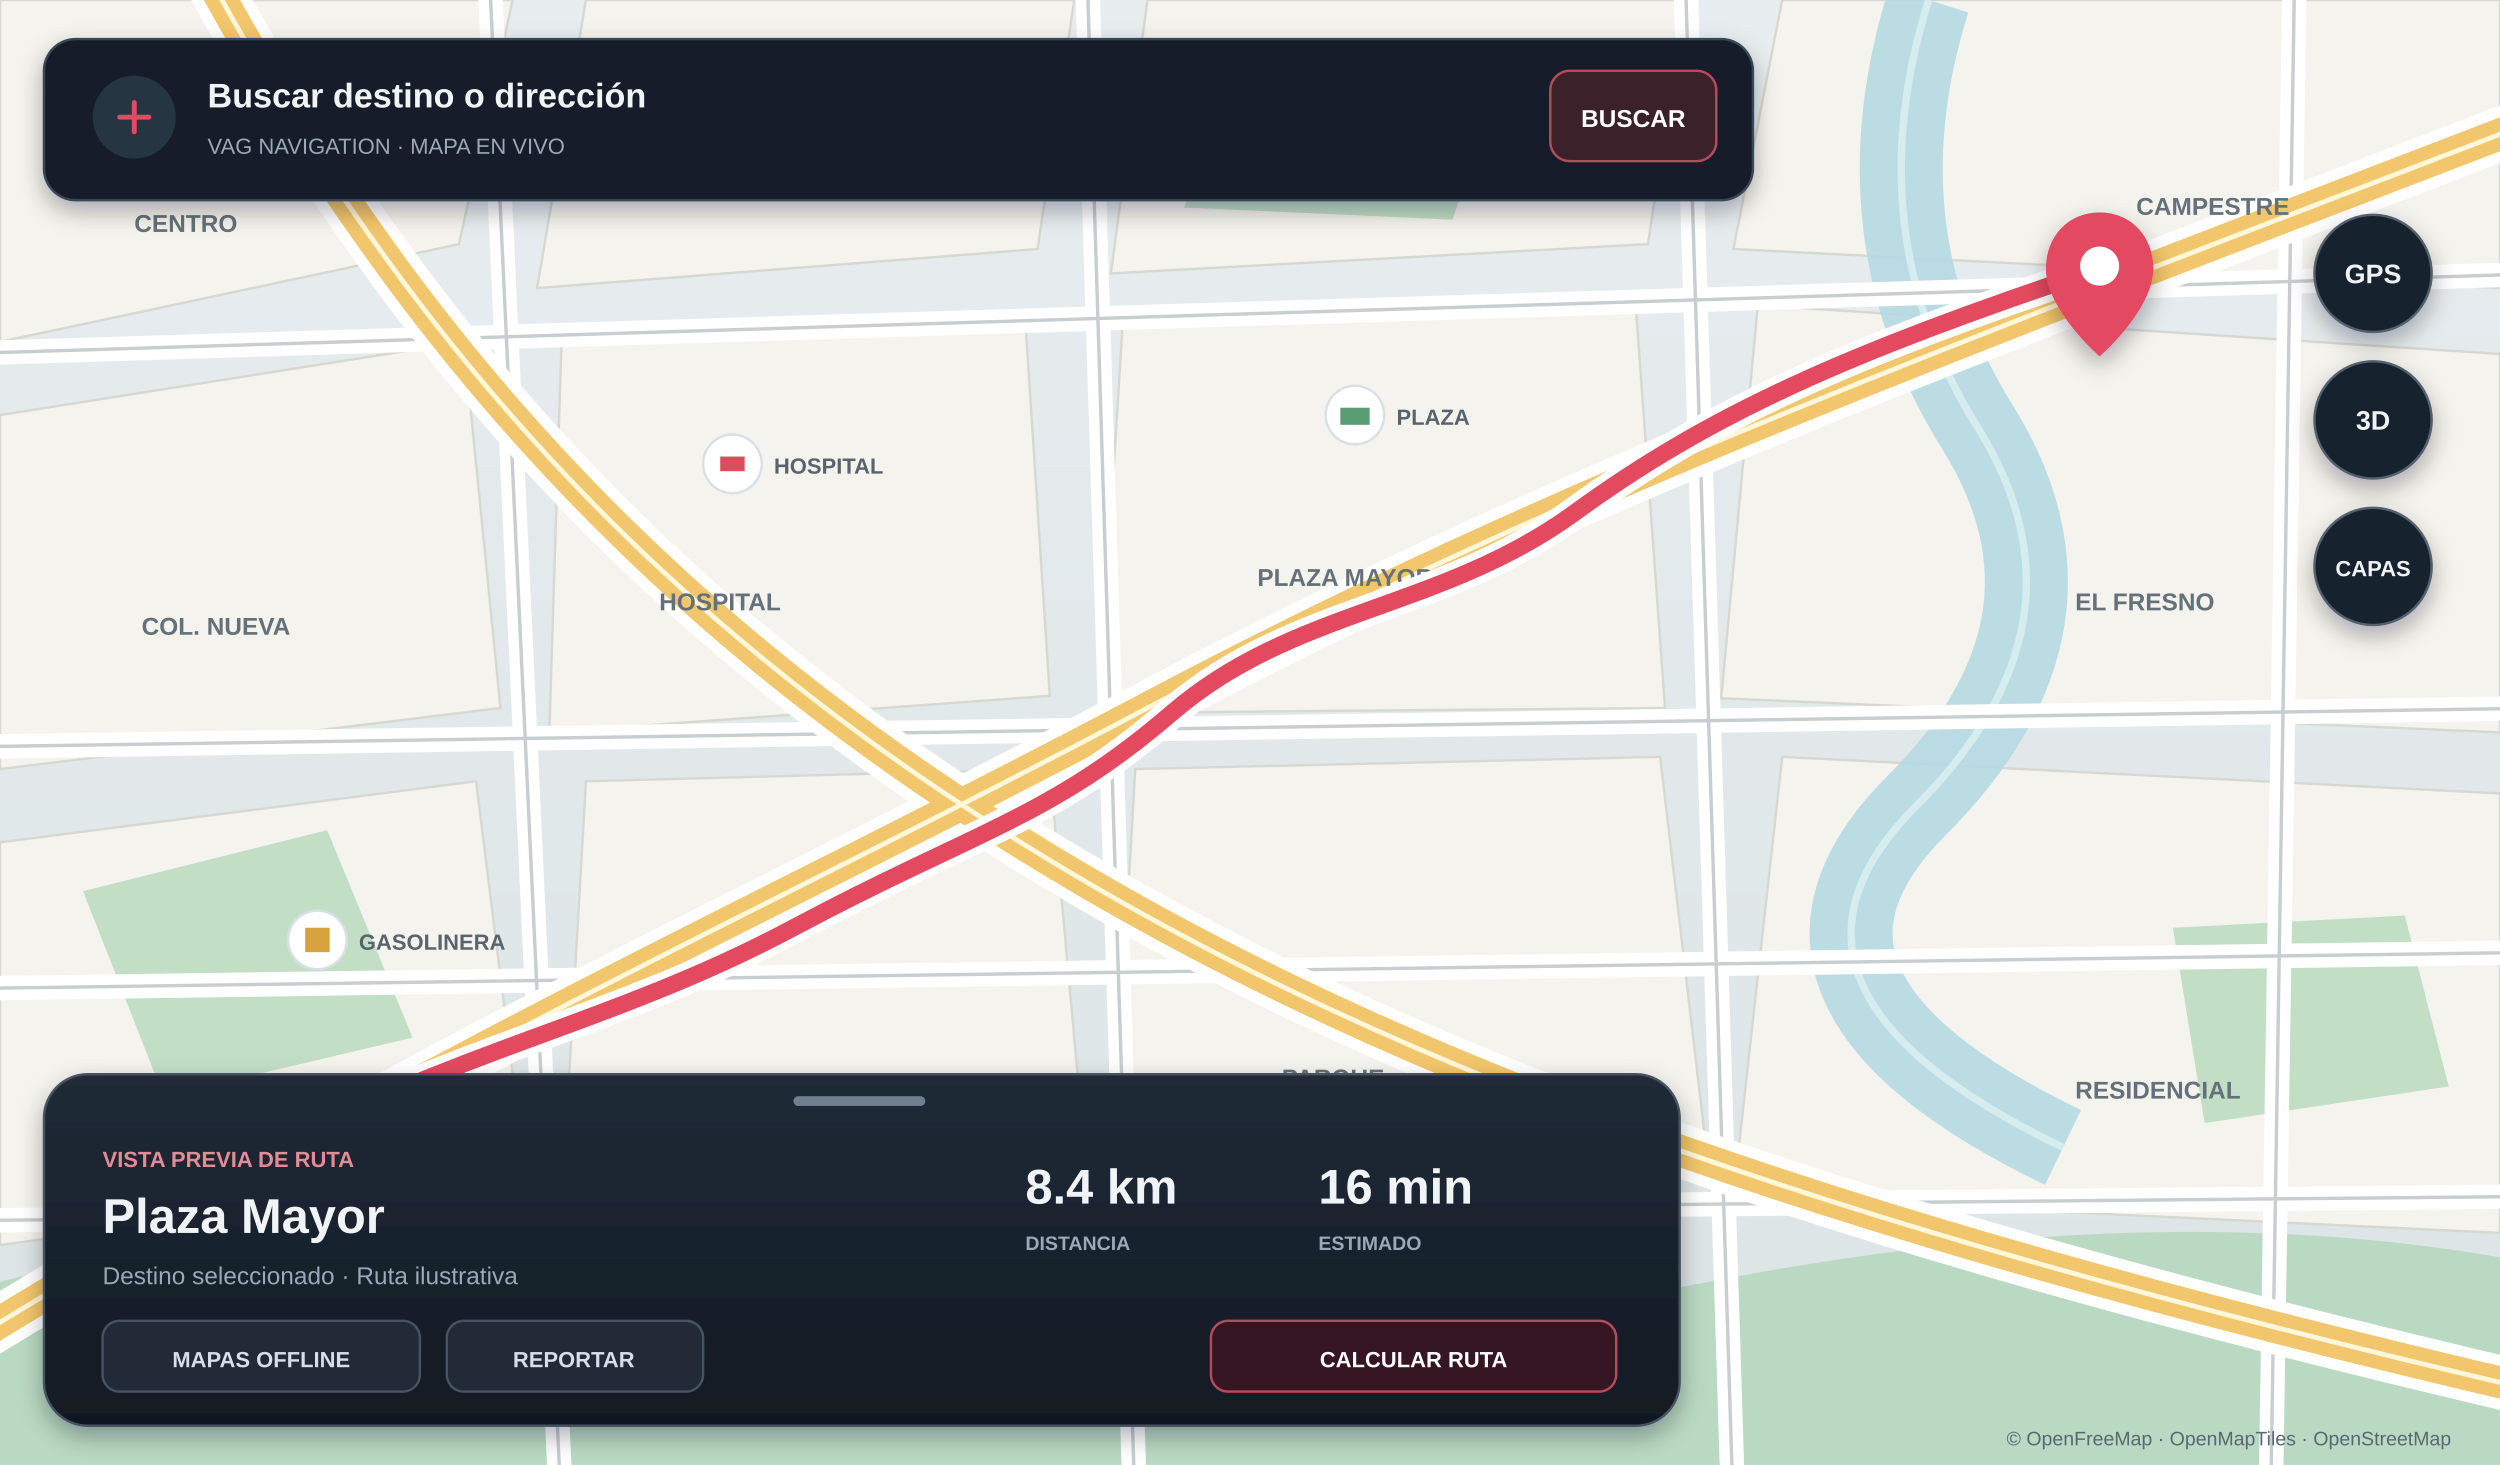
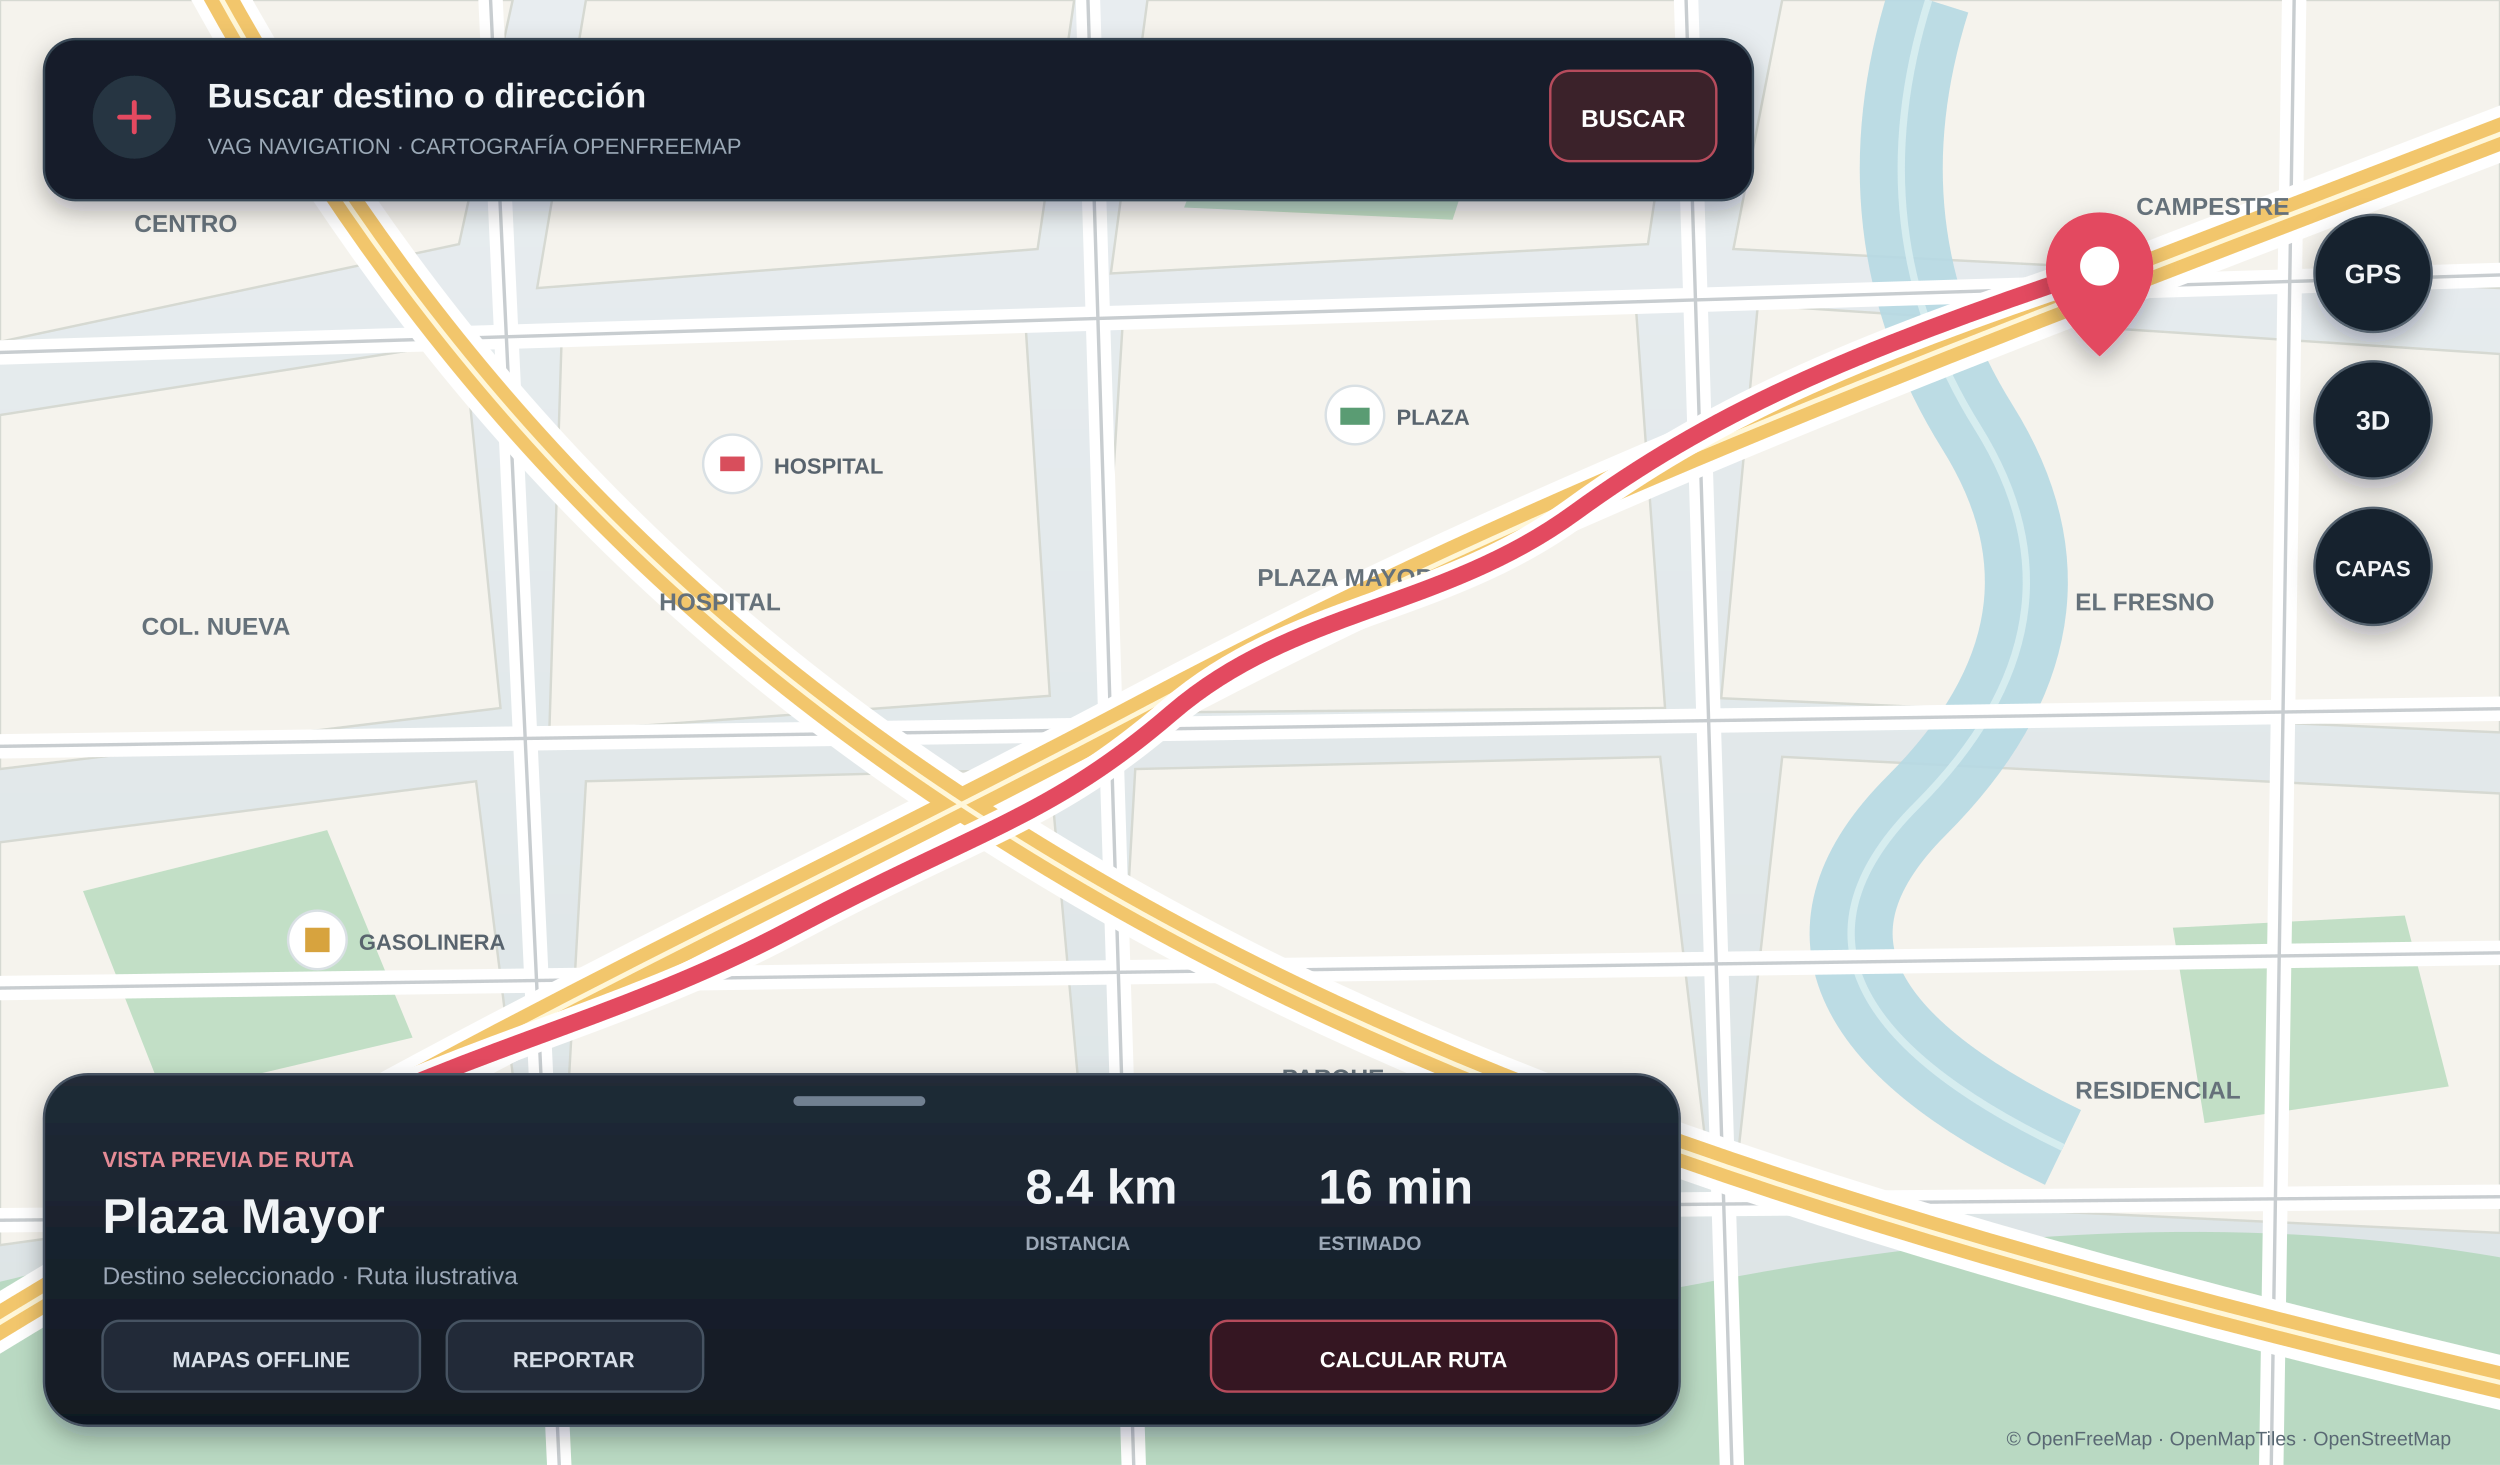
<svg xmlns="http://www.w3.org/2000/svg" width="1024" height="600" viewBox="0 0 1024 600">
  <defs>
    <linearGradient id="map" x2="0" y2="1">
      <stop stop-color="#e8edf0" />
      <stop offset="1" stop-color="#dce4e5" />
    </linearGradient>
    <linearGradient id="sheet" x2="0" y2="1">
      <stop stop-color="#202b37" />
      <stop offset="1" stop-color="#111923" />
    </linearGradient>
    <filter id="shadow" x="-30%" y="-30%" width="160%" height="160%">
      <feDropShadow dx="0" dy="4" stdDeviation="5" flood-color="#07101a" flood-opacity=".32" />
    </filter>
  </defs>
  <rect width="1024" height="600" fill="url(#map)" />
  <g fill="#f5f3ed" stroke="#d6d9d2" stroke-width="1">
    <path d="M0 0H210L188 100 0 140Z" />
    <path d="M240 0H440L425 102 220 118Z" />
    <path d="M470 0H690L675 100 455 112Z" />
    <path d="M730 0H1024V118L710 102Z" />
    <path d="M0 170L190 140 205 290 0 315Z" />
    <path d="M230 140L420 132 430 285 225 300Z" />
    <path d="M460 130L670 125 682 290 450 292Z" />
    <path d="M720 125L1024 145V300L705 286Z" />
    <path d="M0 345L195 320 215 480 0 510Z" />
    <path d="M240 320L430 315 445 480 230 495Z" />
    <path d="M465 315L680 310 700 480 455 490Z" />
    <path d="M730 310L1024 325V505L710 490Z" />
  </g>
  <path d="M0 525Q180 480 350 520T700 525T1024 515V600H0Z" fill="#b9d9c2" />
  <path d="M790 0Q760 95 810 175T785 330T845 470" fill="none" stroke="#b6d9e3" stroke-width="34" opacity=".9" />
  <path d="M790 0Q760 95 810 175T785 330T845 470" fill="none" stroke="#d9eef1" stroke-width="3" opacity=".9" />
  <path d="M34 365l100-25 35 85-102 24zM510 20l105 8-20 62-110-5zM890 380l95-5 18 70-100 15z" fill="#c2dfc6" />
  <g fill="none" stroke="#fff" stroke-width="10" stroke-linecap="round">
    <path d="M-20 145L1044 112M-20 306L1044 290M-20 500L1044 490" />
    <path d="M200 -20L230 620M445 -20L465 620M690 -20L710 620M940 -20L930 620" />
    <path d="M-20 405L1044 390" />
  </g>
  <g fill="none" stroke="#c8cdd0" stroke-width="1.4">
    <path d="M-20 145L1044 112M-20 306L1044 290M-20 500L1044 490M200 -20L230 620M445 -20L465 620M690 -20L710 620M940 -20L930 620M-20 405L1044 390" />
  </g>
  <g fill="none" stroke="#fff" stroke-width="22" stroke-linecap="round">
    <path d="M-30 560C180 430 300 380 470 290S790 145 1050 45" />
    <path d="M80 -20C160 130 260 245 410 340S740 500 1040 570" />
  </g>
  <g fill="none" stroke="#f2c66c" stroke-width="13" stroke-linecap="round">
    <path d="M-30 560C180 430 300 380 470 290S790 145 1050 45" />
    <path d="M80 -20C160 130 260 245 410 340S740 500 1040 570" />
  </g>
  <g fill="none" stroke="#fff7d9" stroke-width="2" stroke-linecap="round">
    <path d="M-30 560C180 430 300 380 470 290S790 145 1050 45" />
    <path d="M80 -20C160 130 260 245 410 340S740 500 1040 570" />
  </g>
  <g font-family="Arial,Helvetica,sans-serif" fill="#65717a" font-size="10" font-weight="600">
    <text x="55" y="95">CENTRO</text>
    <text x="280" y="78">RESIDENCIAL</text>
    <text x="520" y="70">LAS ETNIAS</text>
    <text x="875" y="88">CAMPESTRE</text>
    <text x="58" y="260">COL. NUEVA</text>
    <text x="270" y="250">HOSPITAL</text>
    <text x="515" y="240">PLAZA MAYOR</text>
    <text x="850" y="250">EL FRESNO</text>
    <text x="70" y="455">SAN ISIDRO</text>
    <text x="290" y="450">CENTRO COMERCIAL</text>
    <text x="525" y="445">PARQUE</text>
    <text x="850" y="450">RESIDENCIAL</text>
  </g>
  <g font-family="Arial,Helvetica,sans-serif" font-size="9" font-weight="700">
    <g transform="translate(300 190)">
      <circle r="12" fill="#fff" stroke="#d9e0e4" />
      <path d="M-5 3V-3h10v6z" fill="#d84e5c" />
      <text x="17" y="4" fill="#58636d">HOSPITAL</text>
    </g>
    <g transform="translate(555 170)">
      <circle r="12" fill="#fff" stroke="#d9e0e4" />
      <path d="M-6-3h12v7h-12z" fill="#5a9c73" />
      <text x="17" y="4" fill="#58636d">PLAZA</text>
    </g>
    <g transform="translate(130 385)">
      <circle r="12" fill="#fff" stroke="#d9e0e4" />
      <path d="M-5-5h10v10h-10z" fill="#d7a33e" />
      <text x="17" y="4" fill="#58636d">GASOLINERA</text>
    </g>
  </g>
  <path d="M105 475C185 430 250 420 325 380S430 335 480 292 590 250 645 210 755 145 860 110" fill="none" stroke="#fff" stroke-width="13" stroke-linecap="round" stroke-linejoin="round" />
  <path d="M105 475C185 430 250 420 325 380S430 335 480 292 590 250 645 210 755 145 860 110" fill="none" stroke="#e34a60" stroke-width="7" stroke-linecap="round" stroke-linejoin="round" />
  <circle cx="105" cy="475" r="13" fill="#fff" stroke="#2478dc" stroke-width="5" />
  <circle cx="105" cy="475" r="4" fill="#2478dc" />
  <g transform="translate(860 110)" filter="url(#shadow)">
    <path d="M0-23C-13-23-22-13-22 0c0 17 22 36 22 36S22 17 22 0C22-13 13-23 0-23z" fill="#e34a60" />
    <circle cy="-1" r="8" fill="#fff" />
  </g>
  <g filter="url(#shadow)">
    <rect x="18" y="16" width="700" height="66" rx="13" fill="#151e29" stroke="#394654" />
    <circle cx="55" cy="48" r="17" fill="#263442" />
    <path d="M49 48h12M55 42v12" stroke="#e34a60" stroke-width="2" stroke-linecap="round" />
    <text x="85" y="44" fill="#f1f4f7" font-family="Arial,Helvetica,sans-serif" font-size="14" font-weight="700">Buscar destino o dirección</text>
-     <text x="85" y="63" fill="#9ba8b7" font-family="Arial,Helvetica,sans-serif" font-size="9">VAG NAVIGATION  ·  MAPA EN VIVO</text>
+     <text x="85" y="63" fill="#9ba8b7" font-family="Arial,Helvetica,sans-serif" font-size="9">VAG NAVIGATION  ·  CARTOGRAFÍA OPENFREEMAP</text>
    <rect x="635" y="29" width="68" height="37" rx="8" fill="#3a2029" stroke="#b64b5c" />
    <text x="669" y="52" text-anchor="middle" fill="#fff" font-family="Arial" font-size="10" font-weight="700">BUSCAR</text>
  </g>
  <g filter="url(#shadow)" font-family="Arial,Helvetica,sans-serif" font-weight="700" text-anchor="middle">
    <g>
      <circle cx="972" cy="112" r="24" fill="#18232e" stroke="#53616d" />
      <text x="972" y="116" fill="#f1f4f7" font-size="11">GPS</text>
    </g>
    <g>
      <circle cx="972" cy="172" r="24" fill="#18232e" stroke="#53616d" />
      <text x="972" y="176" fill="#f1f4f7" font-size="11">3D</text>
    </g>
    <g>
      <circle cx="972" cy="232" r="24" fill="#18232e" stroke="#53616d" />
      <text x="972" y="236" fill="#f1f4f7" font-size="9">CAPAS</text>
    </g>
  </g>
  <g filter="url(#shadow)">
    <rect x="18" y="440" width="670" height="144" rx="18" fill="url(#sheet)" stroke="#465362" />
    <rect x="325" y="449" width="54" height="4" rx="2" fill="#718091" />
    <text x="42" y="478" fill="#e58b96" font-family="Arial" font-size="9" font-weight="700">VISTA PREVIA DE RUTA</text>
    <text x="42" y="505" fill="#f1f4f7" font-family="Arial" font-size="20" font-weight="700">Plaza Mayor</text>
    <text x="42" y="526" fill="#9ba8b7" font-family="Arial" font-size="10">Destino seleccionado · Ruta ilustrativa</text>
    <text x="420" y="493" fill="#f1f4f7" font-family="Arial" font-size="20" font-weight="700">8.4 km</text>
    <text x="420" y="512" fill="#9ba8b7" font-family="Arial" font-size="8" font-weight="700">DISTANCIA</text>
    <text x="540" y="493" fill="#f1f4f7" font-family="Arial" font-size="20" font-weight="700">16 min</text>
    <text x="540" y="512" fill="#9ba8b7" font-family="Arial" font-size="8" font-weight="700">ESTIMADO</text>
    <rect x="42" y="541" width="130" height="29" rx="7" fill="#202b37" stroke="#465362" />
    <text x="107" y="560" text-anchor="middle" fill="#d7dee8" font-family="Arial" font-size="9" font-weight="700">MAPAS OFFLINE</text>
    <rect x="183" y="541" width="105" height="29" rx="7" fill="#202b37" stroke="#465362" />
    <text x="235" y="560" text-anchor="middle" fill="#d7dee8" font-family="Arial" font-size="9" font-weight="700">REPORTAR</text>
    <rect x="496" y="541" width="166" height="29" rx="7" fill="#351820" stroke="#b64b5c" />
    <text x="579" y="560" text-anchor="middle" fill="#fff" font-family="Arial" font-size="9" font-weight="700">CALCULAR RUTA</text>
  </g>
  <text x="1004" y="592" text-anchor="end" fill="#596873" font-family="Arial" font-size="8">© OpenFreeMap · OpenMapTiles · OpenStreetMap</text>
</svg>
